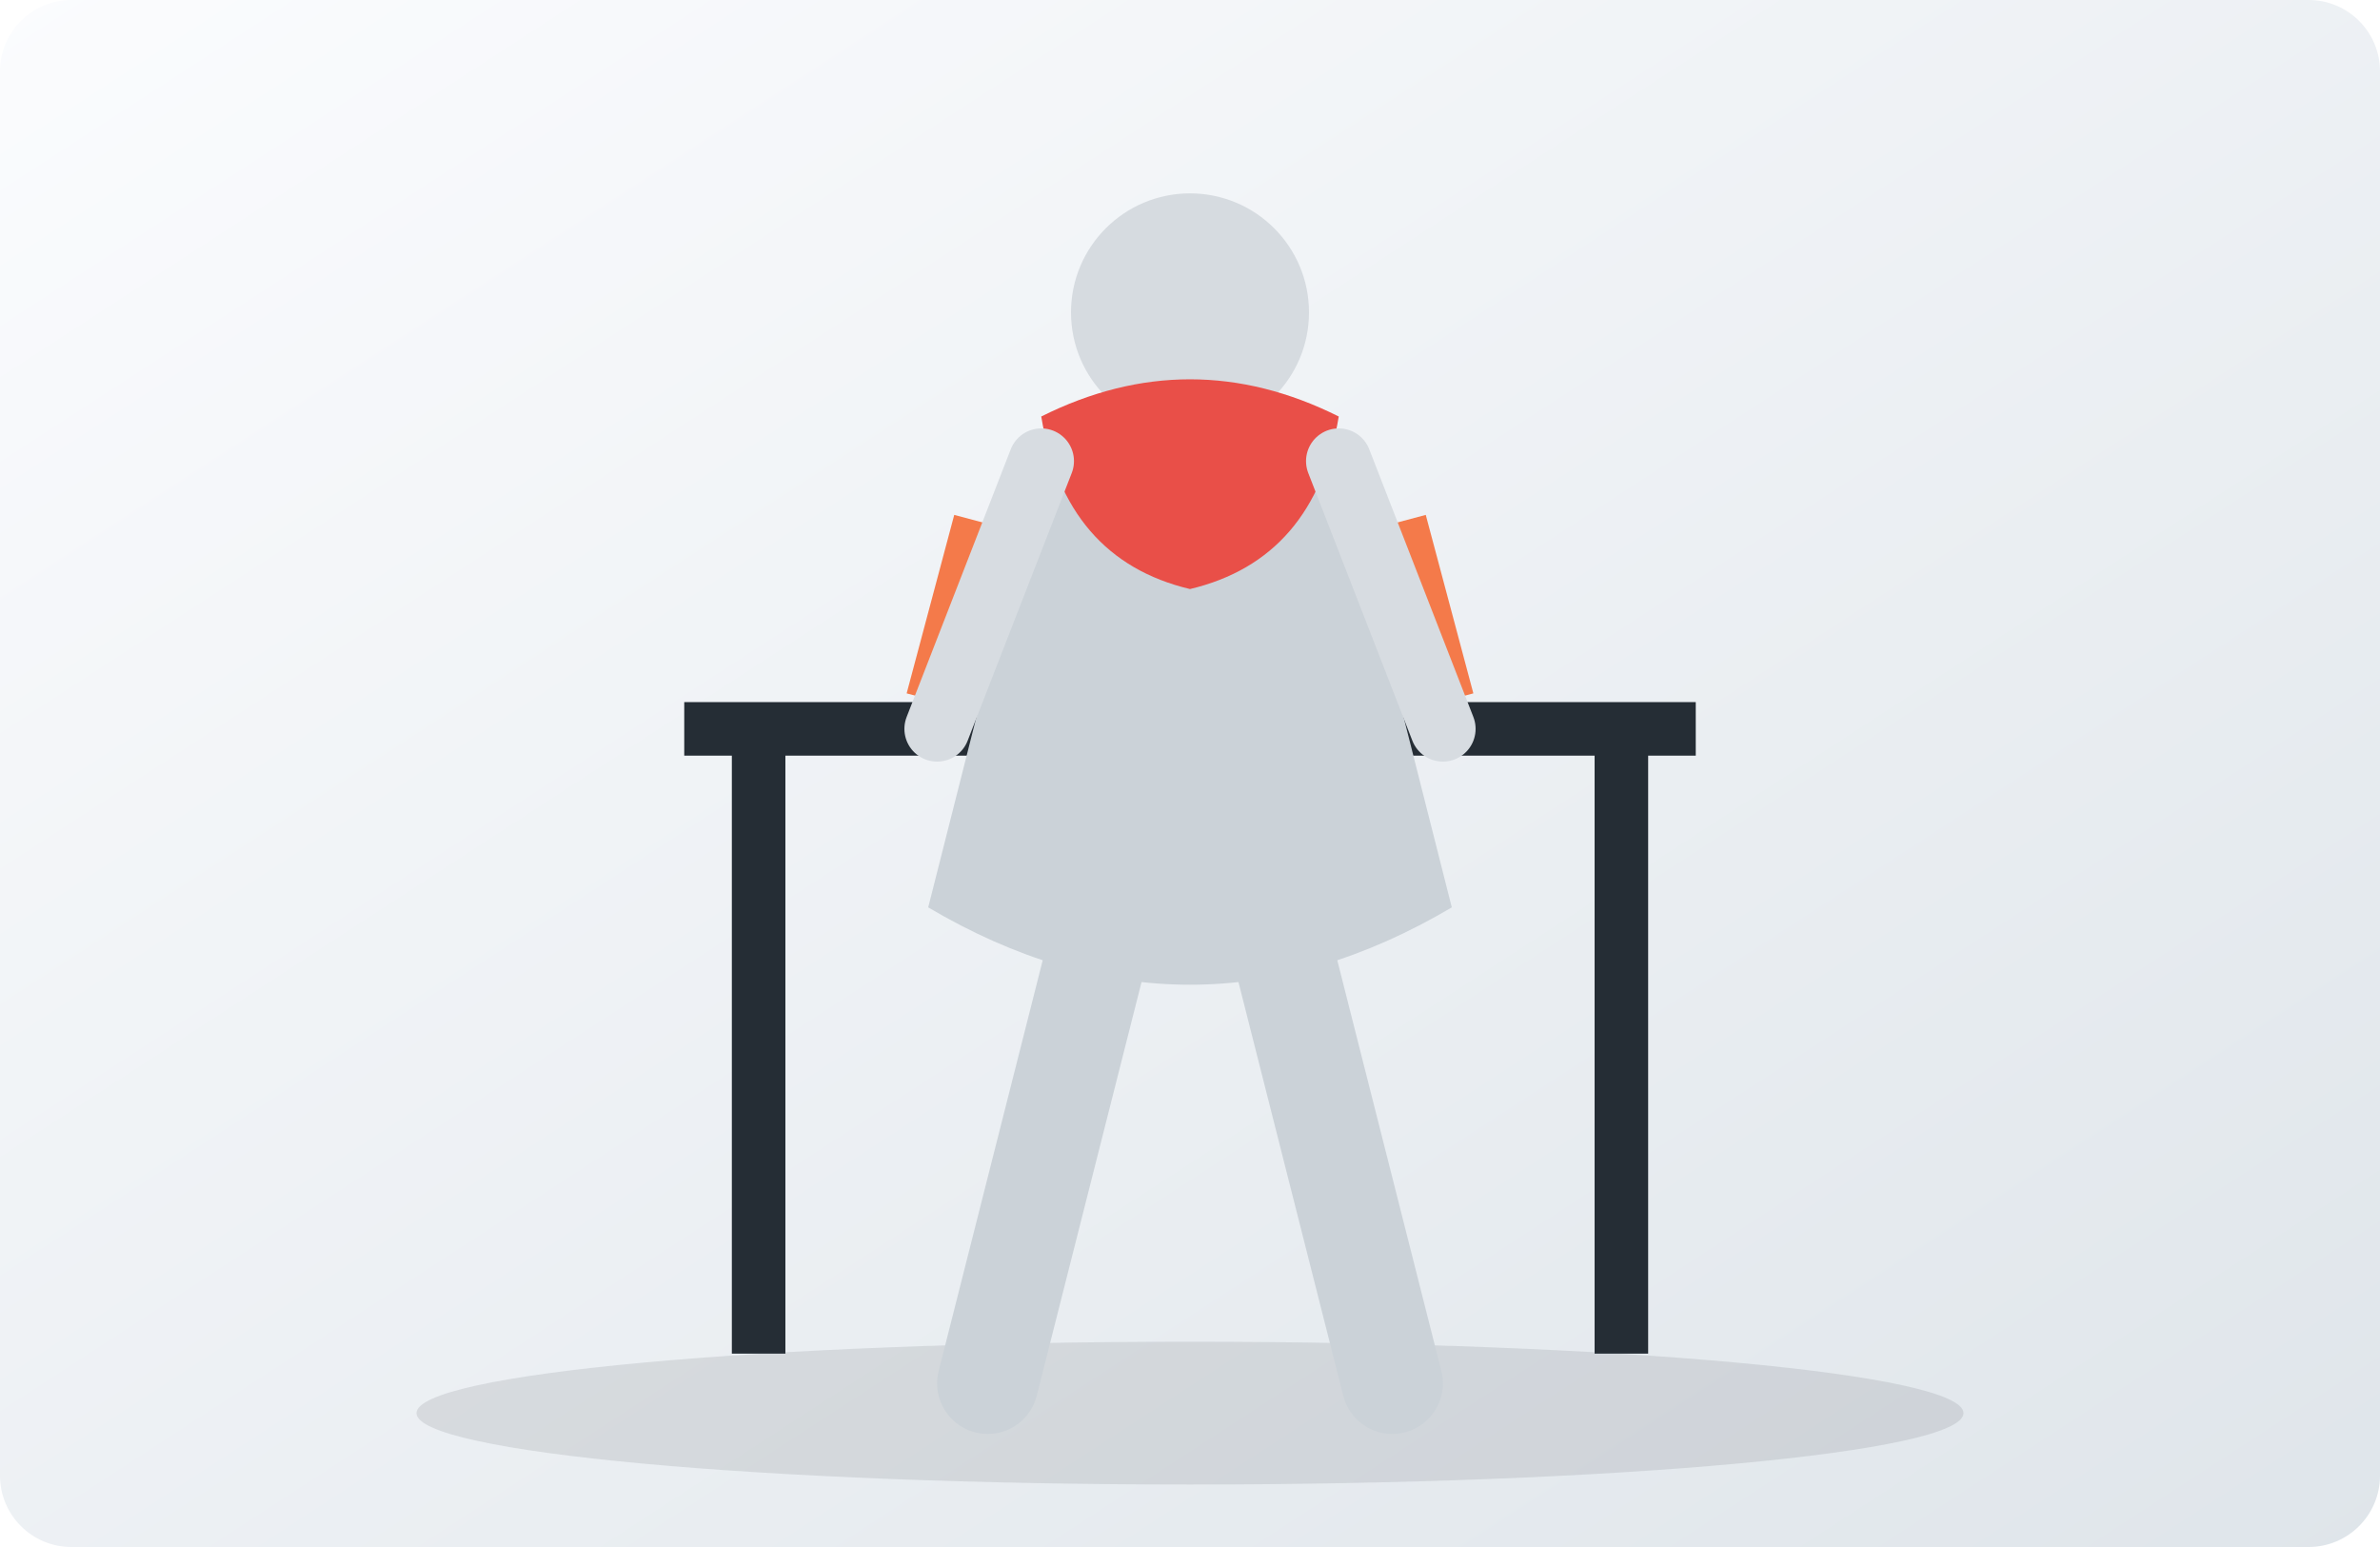
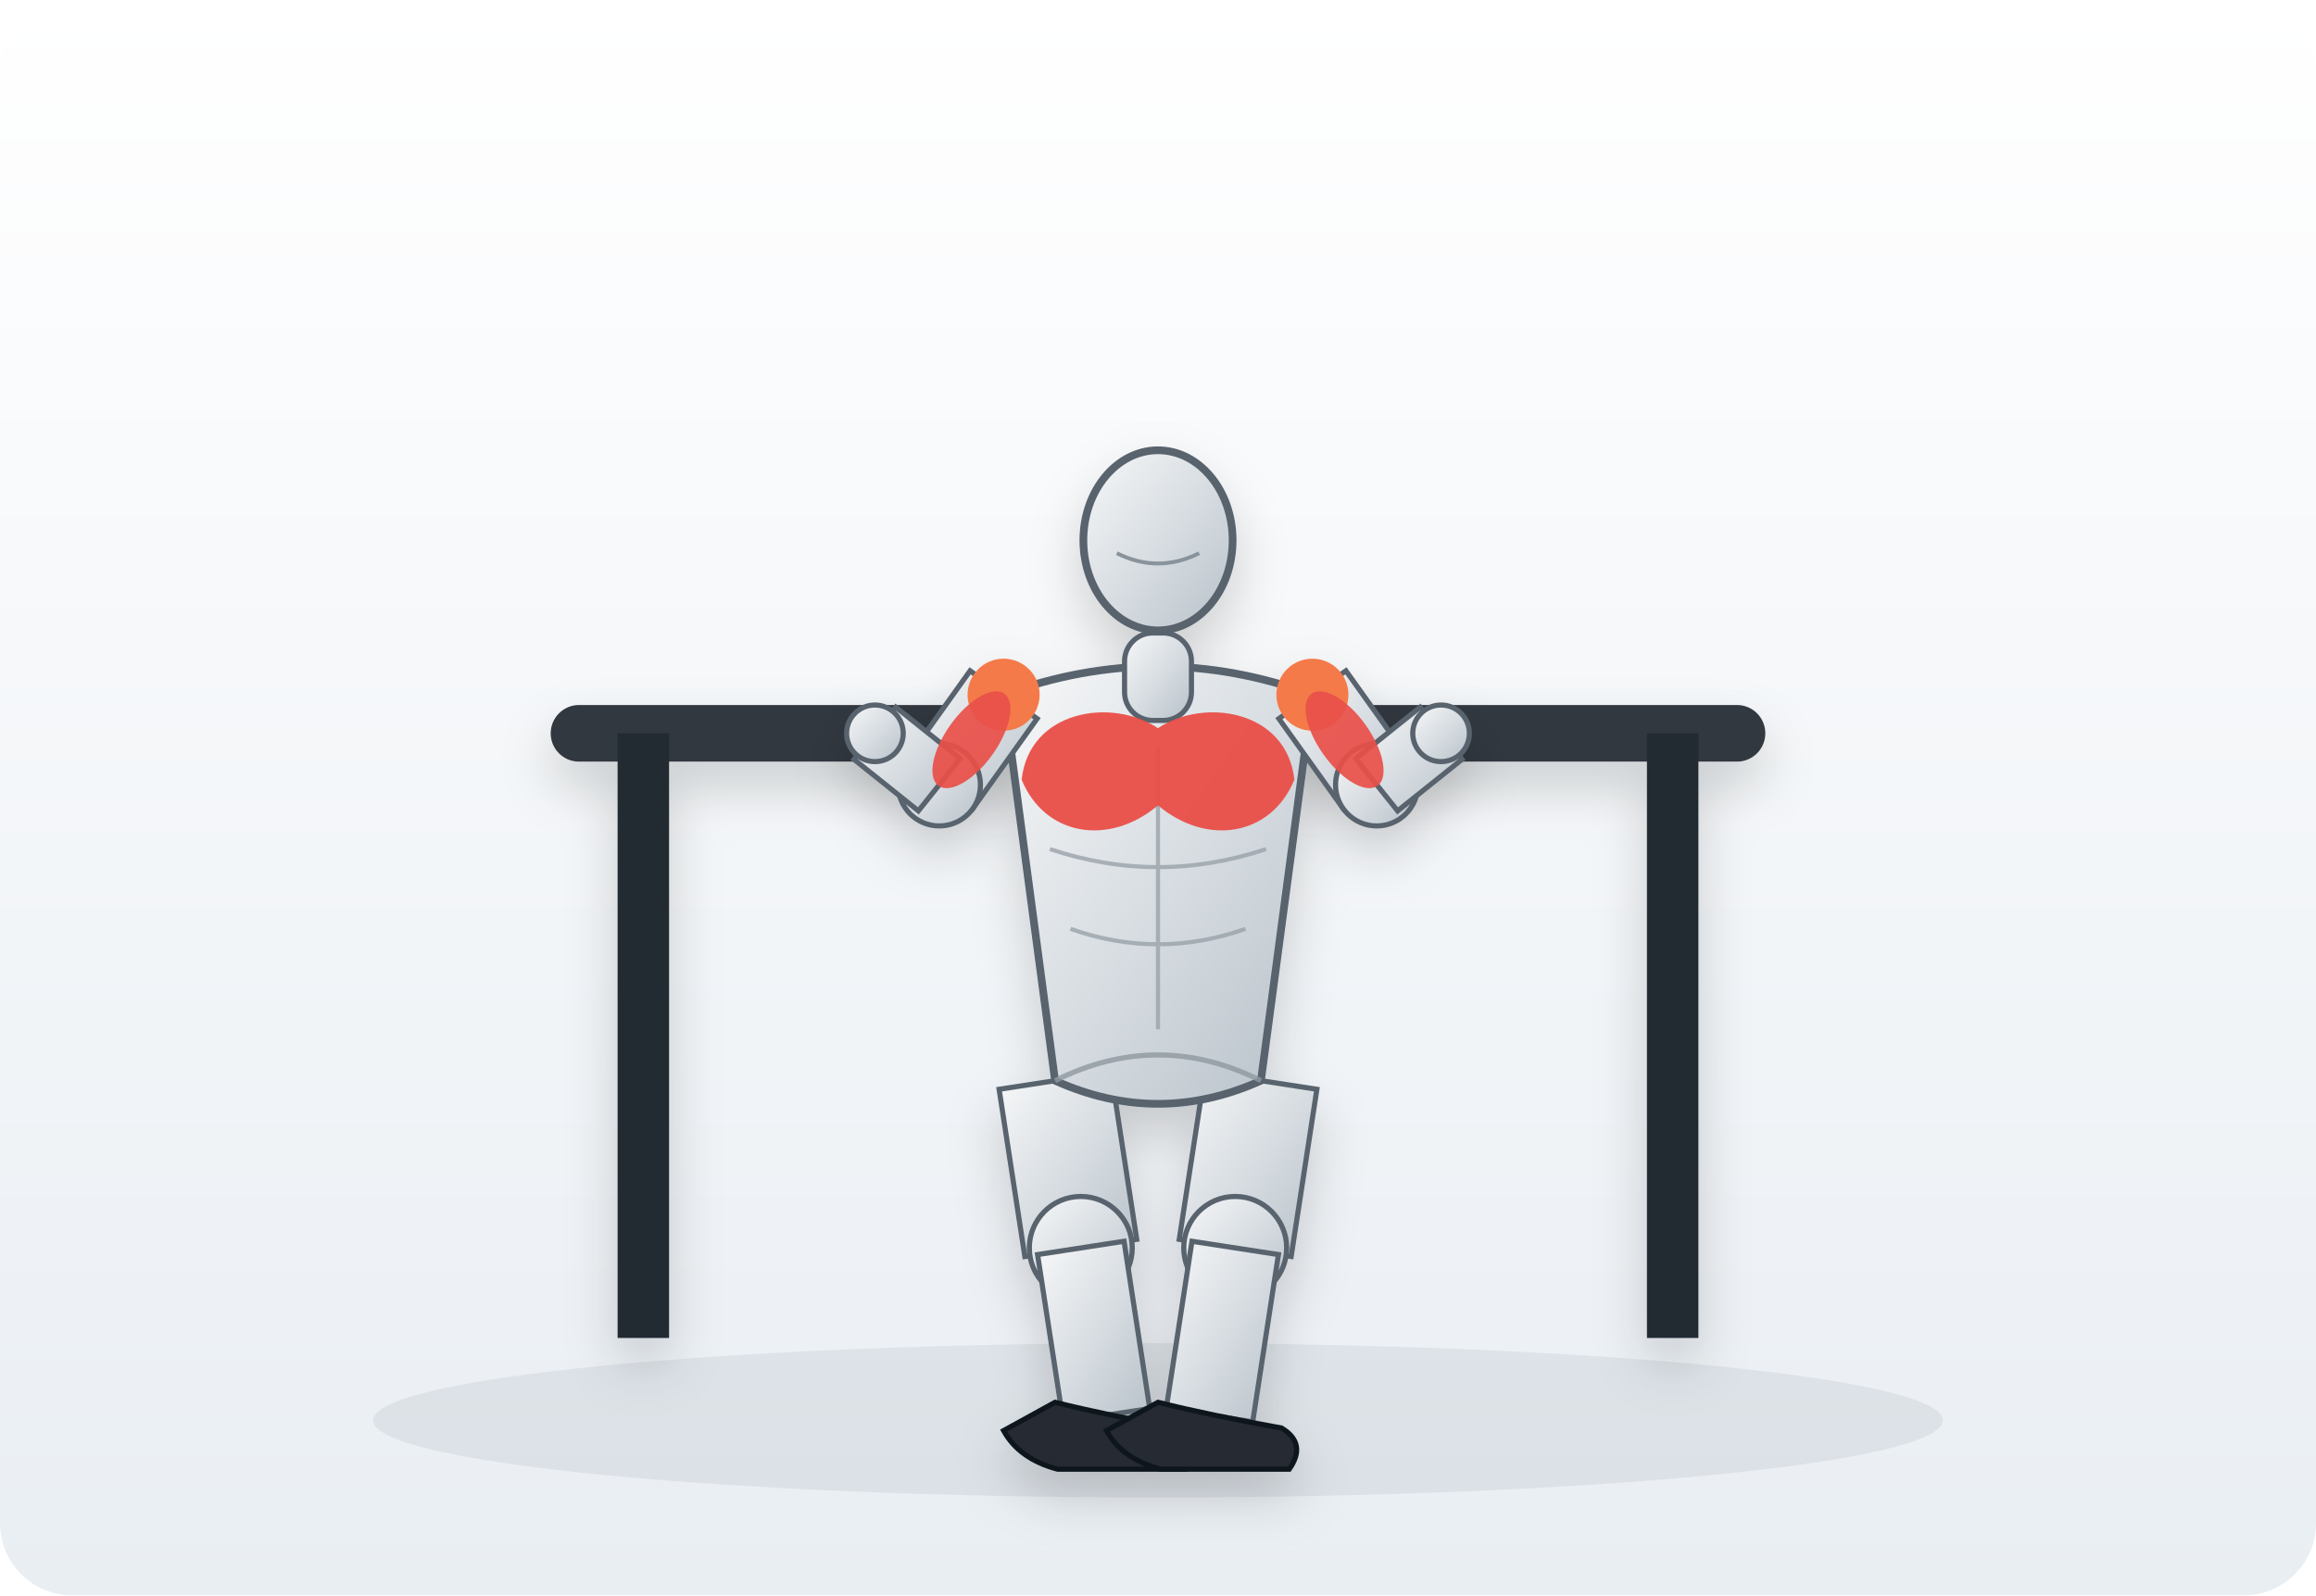
- <svg xmlns="http://www.w3.org/2000/svg" width="800" height="520" viewBox="0 0 800 520" role="img" aria-label="Ilustración técnica LiftEngine">
+ <svg xmlns="http://www.w3.org/2000/svg" width="900" height="620" viewBox="0 0 900 620" role="img" aria-label="Fondos en paralelas" data-style="anatomical-v2">
  <defs>
-     <linearGradient id="bg" x2="1" y2="1">
-       <stop stop-color="#fbfcfe" />
-       <stop offset="1" stop-color="#dfe5ea" />
+     <linearGradient id="bg" x2="0" y2="1">
+       <stop stop-color="#ffffff" />
+       <stop offset="1" stop-color="#e9eef3" />
    </linearGradient>
+     <linearGradient id="body" x2="1" y2="1">
+       <stop stop-color="#f7f8f9" />
+       <stop offset=".55" stop-color="#d5dbe0" />
+       <stop offset="1" stop-color="#b8c1c9" />
+     </linearGradient>
+     <linearGradient id="metal" x2="1">
+       <stop stop-color="#20272d" />
+       <stop offset=".5" stop-color="#7e8993" />
+       <stop offset="1" stop-color="#2a3239" />
+     </linearGradient>
+     <filter id="shadow" x="-20%" y="-20%" width="140%" height="160%">
+       <feDropShadow dx="0" dy="10" stdDeviation="10" flood-opacity=".17" />
+     </filter>
  </defs>
-   <rect width="800" height="520" rx="24" fill="url(#bg)" />
-   <ellipse cx="400" cy="475" rx="260" ry="24" fill="#111820" opacity=".1" />
-   <line x1="230" y1="245" x2="345" y2="245" stroke="#252d35" stroke-width="18" />
-   <line x1="455" y1="245" x2="570" y2="245" stroke="#252d35" stroke-width="18" />
-   <path d="M255 245v210M545 245v210" stroke="#252d35" stroke-width="18" />
-   <circle cx="400" cy="105" r="40" fill="#d6dbe0" />
-   <path d="M350 155q50-30 100 0l38 150q-88 52-176 0z" fill="#cbd2d8" />
-   <path d="M370 315l-38 150M430 315l38 150" stroke="#cbd2d8" stroke-width="34" stroke-linecap="round" />
-   <path d="M350 140q50-25 100 0q-8 48-50 58q-42-10-50-58z" fill="#e94f48" />
-   <path d="M328 175l-16 60M472 175l16 60" stroke="#f47a4a" stroke-width="15" />
-   <path d="M350 155L315 245M450 155L485 245" stroke="#d7dce1" stroke-width="22" fill="none" stroke-linecap="round" />
+   <rect width="900" height="620" rx="28" fill="url(#bg)" />
+   <ellipse cx="450" cy="552" rx="305" ry="30" fill="#6d7a85" opacity=".12" />
+   <g class="equipment" filter="url(#shadow)">
+     <path d="M225 285h165M510 285h165" stroke="#303840" stroke-width="22" stroke-linecap="round" />
+     <path d="M250 285v235M650 285v235" stroke="#242b31" stroke-width="20" />
+   </g>
+   <g filter="url(#shadow)">
+     <g class="anatomical-v2">
+       <path d="M388.256 423.345 L398.256 488.345 Q420 485 441.744 481.655 L431.744 416.655 Q410 420 388.256 423.345Z" fill="url(#body)" stroke="#58636e" stroke-width="2" />
+       <circle cx="420" cy="485" r="20" fill="url(#body)" stroke="#58636e" stroke-width="2" />
+       <path d="M403.198 487.585 L413.198 552.585 Q430 550 446.802 547.415 L436.802 482.415 Q420 485 403.198 487.585Z" fill="url(#body)" stroke="#58636e" stroke-width="2" />
+       <path d="M468.256 416.655 L458.256 481.655 Q480 485 501.744 488.345 L511.744 423.345 Q490 420 468.256 416.655Z" fill="url(#body)" stroke="#58636e" stroke-width="2" />
+       <circle cx="480" cy="485" r="20" fill="url(#body)" stroke="#58636e" stroke-width="2" />
+       <path d="M463.198 482.415 L453.198 547.415 Q470 550 486.802 552.585 L496.802 487.585 Q480 485 463.198 482.415Z" fill="url(#body)" stroke="#58636e" stroke-width="2" />
+       <path d="M390 270 Q450 248 510 270 L490 420 Q450 438 410 420 Z" fill="url(#body)" stroke="#58636e" stroke-width="3" />
+       <path d="M410 420 Q450 400 490 420" fill="none" stroke="#8e989f" stroke-width="2" opacity=".8" />
+       <path d="M450 290v110 M408 330q42 14 84 0 M416 361q34 12 68 0" fill="none" stroke="#9aa3aa" stroke-width="1.6" opacity=".8" />
+       <path d="M376.98 260.7 L351.98 295.7 Q365 305 378.02 314.3 L403.02 279.3 Q390 270 376.98 260.7Z" fill="url(#body)" stroke="#58636e" stroke-width="2" />
+       <circle cx="365" cy="305" r="16" fill="url(#body)" stroke="#58636e" stroke-width="2" />
+       <path d="M373.121 294.849 L348.121 274.849 Q340 285 331.879 295.151 L356.879 315.151 Q365 305 373.121 294.849Z" fill="url(#body)" stroke="#58636e" stroke-width="2" />
+       <circle cx="340" cy="285" r="11" fill="url(#body)" stroke="#58636e" stroke-width="2" />
+       <path d="M496.98 279.3 L521.98 314.3 Q535 305 548.02 295.7 L523.02 260.7 Q510 270 496.98 279.3Z" fill="url(#body)" stroke="#58636e" stroke-width="2" />
+       <circle cx="535" cy="305" r="16" fill="url(#body)" stroke="#58636e" stroke-width="2" />
+       <path d="M543.121 315.151 L568.121 295.151 Q560 285 551.879 274.849 L526.879 294.849 Q535 305 543.121 315.151Z" fill="url(#body)" stroke="#58636e" stroke-width="2" />
+       <circle cx="560" cy="285" r="11" fill="url(#body)" stroke="#58636e" stroke-width="2" />
+       <rect x="437" y="246" width="26" height="34" rx="11" fill="url(#body)" stroke="#58636e" stroke-width="2" />
+       <ellipse cx="450" cy="210" rx="29" ry="35" fill="url(#body)" stroke="#58636e" stroke-width="3" />
+       <path d="M434 215q16 8 32 0" fill="none" stroke="#89939b" stroke-width="1.5" />
+       <path d="M410 545q20 5 48 10q10 6 3 16h-50q-15-4-21-15z" fill="#252b31" stroke="#11161a" stroke-width="2" />
+       <path d="M450 545q20 5 48 10q10 6 3 16h-50q-15-4-21-15z" fill="#252b31" stroke="#11161a" stroke-width="2" />
+       <path d="M450 283C432 271,400 276,397 303C406 325,431 329,450 313Z" fill="#e94f48" opacity=".95" />
+       <path d="M450 283C468 271,500 276,503 303C494 325,469 329,450 313Z" fill="#e94f48" opacity=".95" />
+       <circle cx="390" cy="270" r="14" fill="#f47a4a" stroke="none" stroke-width="0" />
+       <circle cx="510" cy="270" r="14" fill="#f47a4a" stroke="none" stroke-width="0" />
+       <ellipse cx="377.5" cy="287.5" rx="10" ry="22" transform="rotate(215.5377 377.5 287.5)" fill="#e94f48" opacity=".92" />
+       <ellipse cx="522.5" cy="287.5" rx="10" ry="22" transform="rotate(144.4623 522.5 287.5)" fill="#e94f48" opacity=".92" />
+     </g>
+   </g>
+   <g class="foreground-equipment" />
</svg>
